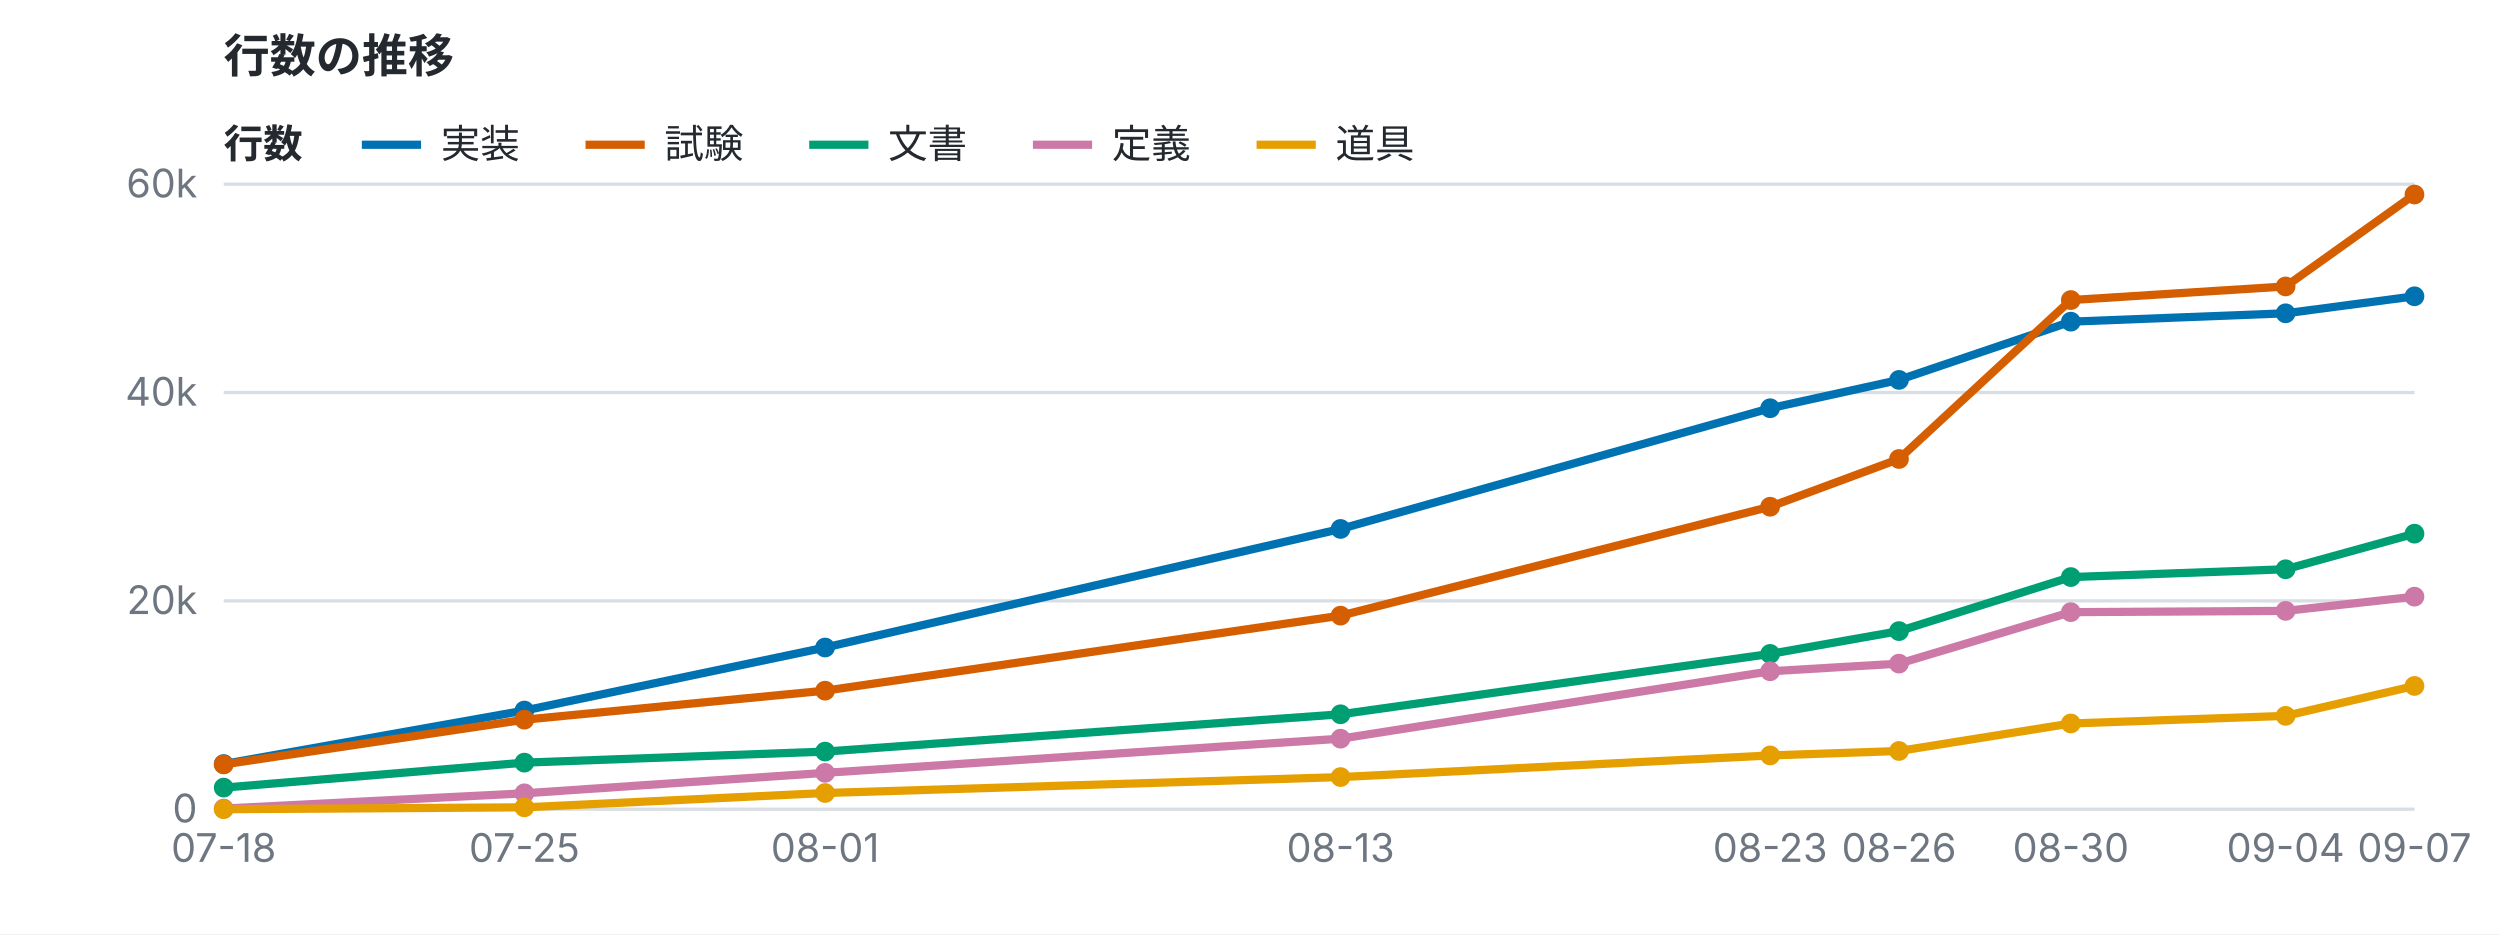
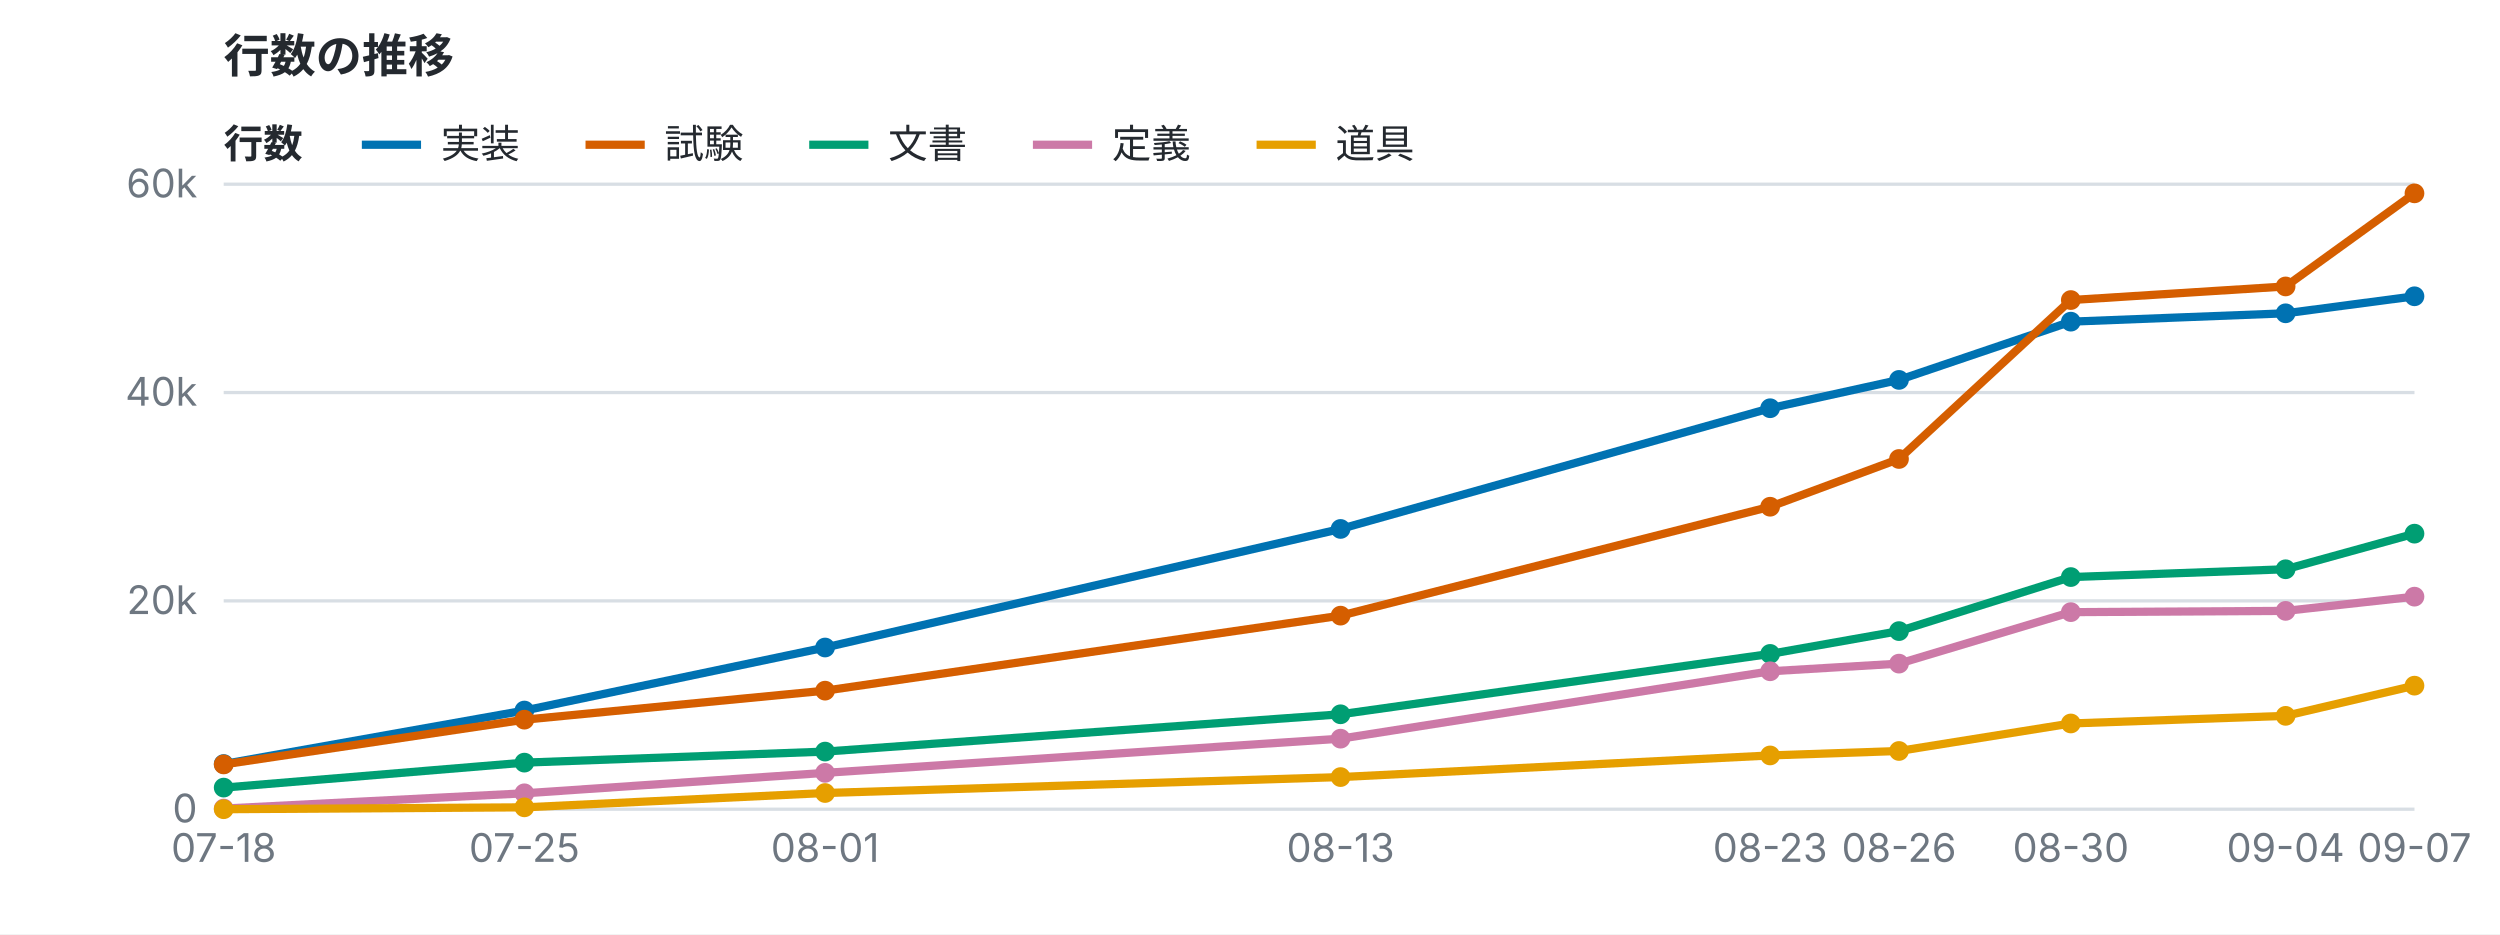
<svg xmlns="http://www.w3.org/2000/svg" width="760" height="284" viewBox="0 0 760 284" font-family="system-ui, -apple-system, 'Segoe UI', 'Hiragino Sans', 'Noto Sans JP', sans-serif" font-size="12">
  <rect width="760" height="284" fill="#ffffff" />
  <text x="68" y="22" font-size="14" font-weight="600" fill="#24292f">行数の推移</text>
  <line x1="68" y1="246" x2="734" y2="246" stroke="#d8dee4" />
  <text x="60" y="250" text-anchor="end" fill="#6e7781">0</text>
  <line x1="68" y1="182.667" x2="734" y2="182.667" stroke="#d8dee4" />
  <text x="60" y="186.667" text-anchor="end" fill="#6e7781">20k</text>
  <line x1="68" y1="119.333" x2="734" y2="119.333" stroke="#d8dee4" />
  <text x="60" y="123.333" text-anchor="end" fill="#6e7781">40k</text>
  <line x1="68" y1="56" x2="734" y2="56" stroke="#d8dee4" />
  <text x="60" y="60" text-anchor="end" fill="#6e7781">60k</text>
  <text x="68" y="48" fill="#24292f" font-weight="600">行数</text>
  <line x1="110" y1="44" x2="128" y2="44" stroke="#0072B2" stroke-width="2.5" />
  <text x="134" y="48" fill="#24292f">実装</text>
  <polyline points="68,232.266 159.412,216.002 250.824,196.844 407.529,160.798 538.118,124.102 577.294,115.492 629.529,97.784 694.824,95.244 734,90.07" fill="none" stroke="#0072B2" stroke-width="2.5" stroke-linejoin="round" />
  <circle cx="68" cy="232.266" r="3" fill="#0072B2" />
  <circle cx="159.412" cy="216.002" r="3" fill="#0072B2" />
  <circle cx="250.824" cy="196.844" r="3" fill="#0072B2" />
  <circle cx="407.529" cy="160.798" r="3" fill="#0072B2" />
  <circle cx="538.118" cy="124.102" r="3" fill="#0072B2" />
  <circle cx="577.294" cy="115.492" r="3" fill="#0072B2" />
  <circle cx="629.529" cy="97.784" r="3" fill="#0072B2" />
  <circle cx="694.824" cy="95.244" r="3" fill="#0072B2" />
  <circle cx="734" cy="90.07" r="3" fill="#0072B2" />
  <line x1="178" y1="44" x2="196" y2="44" stroke="#D55E00" stroke-width="2.5" />
  <text x="202" y="48" fill="#24292f">試験</text>
-   <polyline points="68,232.383 159.412,218.779 250.824,209.96 407.529,187.154 538.118,154.046 577.294,139.53 629.529,91.216 694.824,87.078 734,59.132" fill="none" stroke="#D55E00" stroke-width="2.5" stroke-linejoin="round" />
+   <polyline points="68,232.383 159.412,218.779 250.824,209.96 407.529,187.154 538.118,154.046 577.294,139.53 629.529,91.216 694.824,87.078 734,58.777" fill="none" stroke="#D55E00" stroke-width="2.5" stroke-linejoin="round" />
  <circle cx="68" cy="232.383" r="3" fill="#D55E00" />
  <circle cx="159.412" cy="218.779" r="3" fill="#D55E00" />
  <circle cx="250.824" cy="209.96" r="3" fill="#D55E00" />
  <circle cx="407.529" cy="187.154" r="3" fill="#D55E00" />
  <circle cx="538.118" cy="154.046" r="3" fill="#D55E00" />
  <circle cx="577.294" cy="139.53" r="3" fill="#D55E00" />
  <circle cx="629.529" cy="91.216" r="3" fill="#D55E00" />
  <circle cx="694.824" cy="87.078" r="3" fill="#D55E00" />
-   <circle cx="734" cy="59.132" r="3" fill="#D55E00" />
+   <circle cx="734" cy="58.777" r="3" fill="#D55E00" />
  <line x1="246" y1="44" x2="264" y2="44" stroke="#009E73" stroke-width="2.5" />
  <text x="270" y="48" fill="#24292f">文書</text>
-   <polyline points="68,239.432 159.412,231.839 250.824,228.482 407.529,217.142 538.118,198.788 577.294,191.853 629.529,175.428 694.824,173.056 734,162.235" fill="none" stroke="#009E73" stroke-width="2.5" stroke-linejoin="round" />
+   <polyline points="68,239.432 159.412,231.839 250.824,228.482 407.529,217.142 538.118,198.788 577.294,191.853 629.529,175.428 694.824,173.056 734,162.232" fill="none" stroke="#009E73" stroke-width="2.5" stroke-linejoin="round" />
  <circle cx="68" cy="239.432" r="3" fill="#009E73" />
  <circle cx="159.412" cy="231.839" r="3" fill="#009E73" />
  <circle cx="250.824" cy="228.482" r="3" fill="#009E73" />
  <circle cx="407.529" cy="217.142" r="3" fill="#009E73" />
  <circle cx="538.118" cy="198.788" r="3" fill="#009E73" />
  <circle cx="577.294" cy="191.853" r="3" fill="#009E73" />
  <circle cx="629.529" cy="175.428" r="3" fill="#009E73" />
  <circle cx="694.824" cy="173.056" r="3" fill="#009E73" />
-   <circle cx="734" cy="162.235" r="3" fill="#009E73" />
+   <circle cx="734" cy="162.232" r="3" fill="#009E73" />
  <line x1="314" y1="44" x2="332" y2="44" stroke="#CC79A7" stroke-width="2.5" />
  <text x="338" y="48" fill="#24292f">定義</text>
  <polyline points="68,245.8 159.412,241.165 250.824,234.948 407.529,224.555 538.118,204.067 577.294,201.743 629.529,186.09 694.824,185.707 734,181.384" fill="none" stroke="#CC79A7" stroke-width="2.5" stroke-linejoin="round" />
  <circle cx="68" cy="245.8" r="3" fill="#CC79A7" />
  <circle cx="159.412" cy="241.165" r="3" fill="#CC79A7" />
  <circle cx="250.824" cy="234.948" r="3" fill="#CC79A7" />
  <circle cx="407.529" cy="224.555" r="3" fill="#CC79A7" />
  <circle cx="538.118" cy="204.067" r="3" fill="#CC79A7" />
  <circle cx="577.294" cy="201.743" r="3" fill="#CC79A7" />
  <circle cx="629.529" cy="186.09" r="3" fill="#CC79A7" />
  <circle cx="694.824" cy="185.707" r="3" fill="#CC79A7" />
  <circle cx="734" cy="181.384" r="3" fill="#CC79A7" />
  <line x1="382" y1="44" x2="400" y2="44" stroke="#E69F00" stroke-width="2.5" />
  <text x="406" y="48" fill="#24292f">道具</text>
-   <polyline points="68,246 159.412,245.43 250.824,241.073 407.529,236.231 538.118,229.654 577.294,228.298 629.529,219.935 694.824,217.617 734,208.529" fill="none" stroke="#E69F00" stroke-width="2.5" stroke-linejoin="round" />
+   <polyline points="68,246 159.412,245.43 250.824,241.073 407.529,236.231 538.118,229.654 577.294,228.298 629.529,219.935 694.824,217.617 734,208.44" fill="none" stroke="#E69F00" stroke-width="2.5" stroke-linejoin="round" />
  <circle cx="68" cy="246" r="3" fill="#E69F00" />
  <circle cx="159.412" cy="245.43" r="3" fill="#E69F00" />
  <circle cx="250.824" cy="241.073" r="3" fill="#E69F00" />
  <circle cx="407.529" cy="236.231" r="3" fill="#E69F00" />
  <circle cx="538.118" cy="229.654" r="3" fill="#E69F00" />
  <circle cx="577.294" cy="228.298" r="3" fill="#E69F00" />
  <circle cx="629.529" cy="219.935" r="3" fill="#E69F00" />
  <circle cx="694.824" cy="217.617" r="3" fill="#E69F00" />
-   <circle cx="734" cy="208.529" r="3" fill="#E69F00" />
+   <circle cx="734" cy="208.44" r="3" fill="#E69F00" />
  <text x="68" y="262" text-anchor="middle" fill="#6e7781">07-18</text>
  <text x="159.412" y="262" text-anchor="middle" fill="#6e7781">07-25</text>
  <text x="250.824" y="262" text-anchor="middle" fill="#6e7781">08-01</text>
  <text x="407.529" y="262" text-anchor="middle" fill="#6e7781">08-13</text>
  <text x="538.118" y="262" text-anchor="middle" fill="#6e7781">08-23</text>
  <text x="577.294" y="262" text-anchor="middle" fill="#6e7781">08-26</text>
  <text x="629.529" y="262" text-anchor="middle" fill="#6e7781">08-30</text>
  <text x="694.824" y="262" text-anchor="middle" fill="#6e7781">09-04</text>
  <text x="734" y="262" text-anchor="middle" fill="#6e7781">09-07</text>
</svg>
